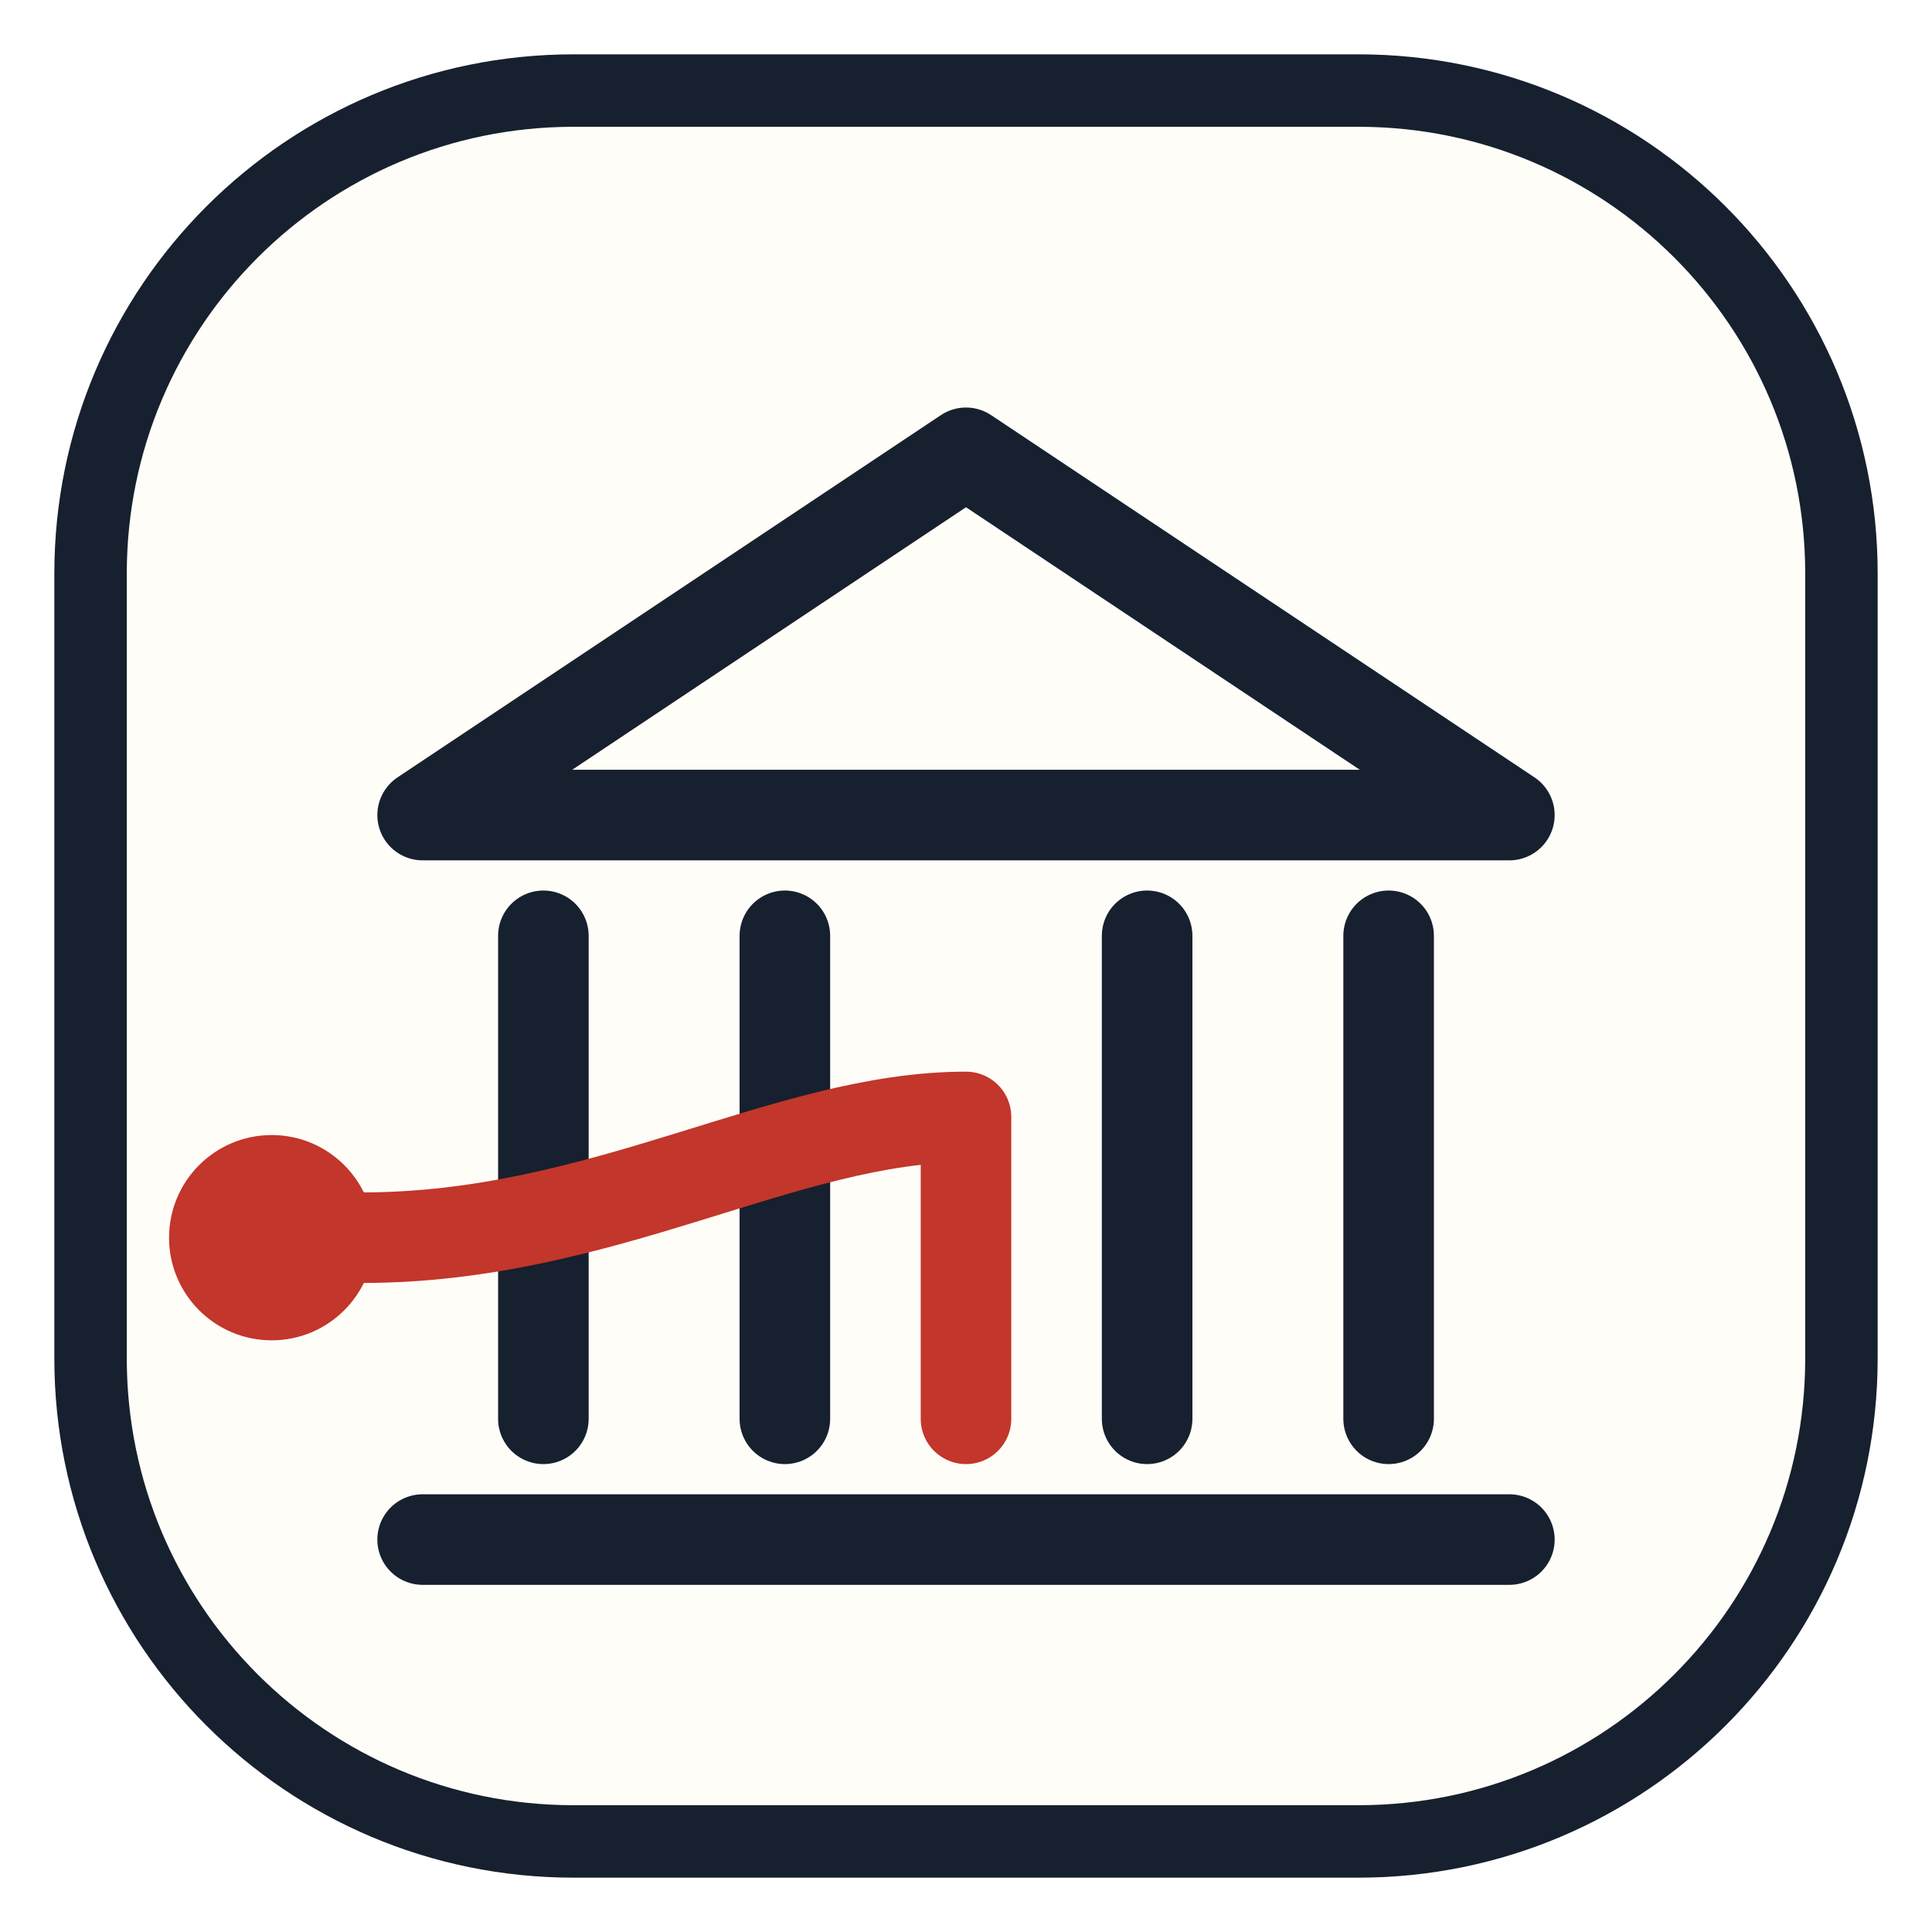
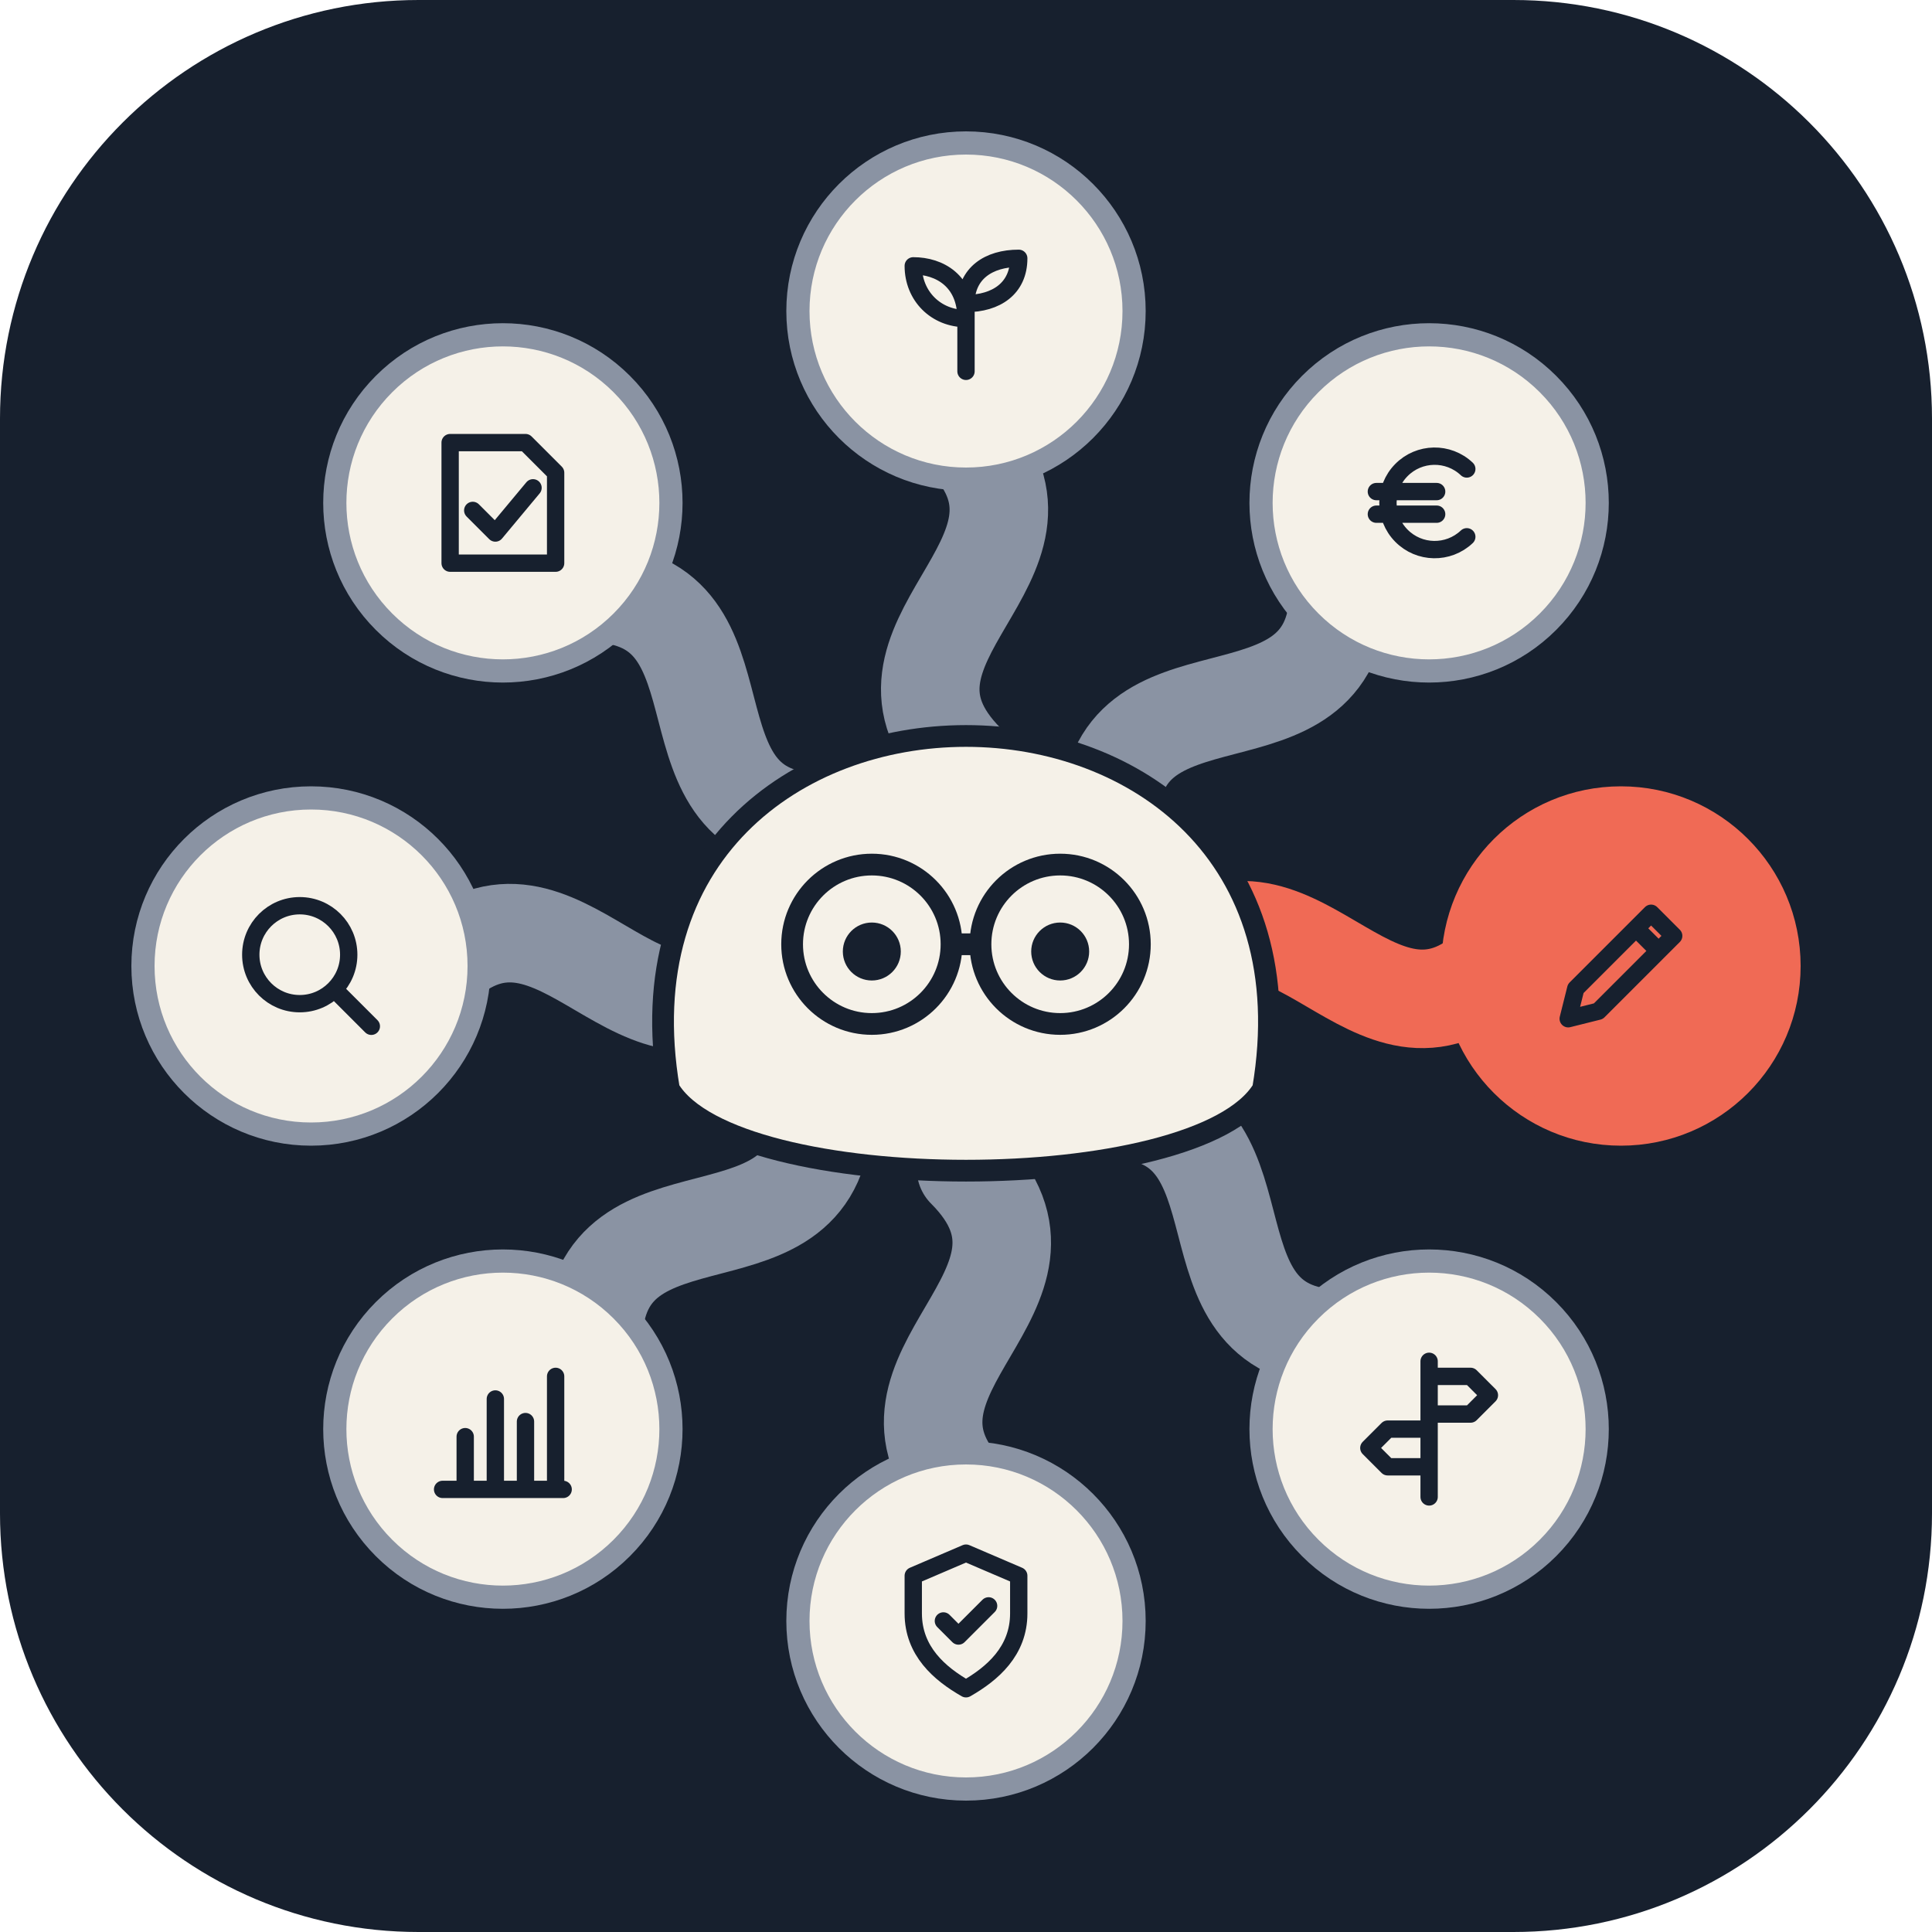
- <svg xmlns="http://www.w3.org/2000/svg" viewBox="0 0 64 64">
-   <style>.lg-f{fill:#FFFDF8;stroke:#17202E;stroke-width:2.4}.lg-i{fill:none;stroke:#17202E;stroke-width:3;stroke-linecap:round;stroke-linejoin:round}.lg-t{fill:none;stroke:#C2362B;stroke-width:3;stroke-linecap:round;stroke-linejoin:round}.lg-n{fill:#C2362B}</style>
-   <rect class="lg-f" x="3" y="3" width="58" height="58" rx="16" />
-   <path class="lg-i" d="M14 27 L32 15 L50 27 Z M18 31 V47 M26 31 V47 M38 31 V47 M46 31 V47 M14 51 H50" />
-   <path class="lg-t" d="M12 41 C20 41 26 37 32 37 V47" />
-   <circle class="lg-n" cx="9" cy="41" r="3.4" />
+ <svg xmlns="http://www.w3.org/2000/svg" viewBox="-300 -300 600 600">
+   <rect x="-300" y="-300" width="600" height="600" rx="130" fill="#17202E" />
+   <g transform="scale(0.9)">
+     <g transform="rotate(-45)">
+       <path d="M70 0 C112 -42 140 40 182 0" fill="none" stroke="#8A93A3" stroke-width="34" stroke-linecap="round" />
+       <g transform="translate(226 0)">
+         <circle r="58" fill="#F5F1E8" stroke="#8A93A3" stroke-width="8" />
+         <path transform="rotate(45) scale(2.6) translate(-12 -12)" d="M17 7.5 A6.2 6.2 0 1 0 17 16.5 M5 10.5 H13 M5 13.5 H13" fill="none" stroke="#17202E" stroke-width="2.3" stroke-linecap="round" stroke-linejoin="round" />
+       </g>
+     </g>
+     <g transform="rotate(0)">
+       <path d="M70 0 C112 -42 140 40 182 0" fill="none" stroke="#F06A55" stroke-width="34" stroke-linecap="round" />
+       <g transform="translate(226 0)">
+         <circle r="58" fill="#F06A55" stroke="#F06A55" stroke-width="8" />
+         <path transform="rotate(0) scale(2.6) translate(-12 -12)" d="M5 19 L9 18 L19 8 L16 5 L6 15 Z M14 7 L17 10" fill="none" stroke="#17202E" stroke-width="2.3" stroke-linecap="round" stroke-linejoin="round" />
+       </g>
+     </g>
+     <g transform="rotate(45)">
+       <path d="M70 0 C112 -42 140 40 182 0" fill="none" stroke="#8A93A3" stroke-width="34" stroke-linecap="round" />
+       <g transform="translate(226 0)">
+         <circle r="58" fill="#F5F1E8" stroke="#8A93A3" stroke-width="8" />
+         <path transform="rotate(-45) scale(2.6) translate(-12 -12)" d="M12 3 V21 M12 5 H17.5 L20 7.5 L17.5 10 H12 M12 12 H6.5 L4 14.5 L6.5 17 H12" fill="none" stroke="#17202E" stroke-width="2.3" stroke-linecap="round" stroke-linejoin="round" />
+       </g>
+     </g>
+     <g transform="rotate(90)">
+       <path d="M70 0 C112 -42 140 40 182 0" fill="none" stroke="#8A93A3" stroke-width="34" stroke-linecap="round" />
+       <g transform="translate(226 0)">
+         <circle r="58" fill="#F5F1E8" stroke="#8A93A3" stroke-width="8" />
+         <path transform="rotate(-90) scale(2.6) translate(-12 -12)" d="M12 3 L19 6 V11 C19 16 15.5 19 12 21 C8.5 19 5 16 5 11 V6 Z M9 12 L11 14 L15 10" fill="none" stroke="#17202E" stroke-width="2.3" stroke-linecap="round" stroke-linejoin="round" />
+       </g>
+     </g>
+     <g transform="rotate(135)">
+       <path d="M70 0 C112 -42 140 40 182 0" fill="none" stroke="#8A93A3" stroke-width="34" stroke-linecap="round" />
+       <g transform="translate(226 0)">
+         <circle r="58" fill="#F5F1E8" stroke="#8A93A3" stroke-width="8" />
+         <path transform="rotate(-135) scale(2.6) translate(-12 -12)" d="M4 20 H20 M7 20 V13 M11 20 V8 M15 20 V11 M19 20 V5" fill="none" stroke="#17202E" stroke-width="2.3" stroke-linecap="round" stroke-linejoin="round" />
+       </g>
+     </g>
+     <g transform="rotate(180)">
+       <path d="M70 0 C112 -42 140 40 182 0" fill="none" stroke="#8A93A3" stroke-width="34" stroke-linecap="round" />
+       <g transform="translate(226 0)">
+         <circle r="58" fill="#F5F1E8" stroke="#8A93A3" stroke-width="8" />
+         <path transform="rotate(-180) scale(2.6) translate(-12 -12)" d="M10.5 4 A6.5 6.5 0 1 0 10.5 17 A6.5 6.5 0 1 0 10.5 4 Z M15.5 15.5 L20 20" fill="none" stroke="#17202E" stroke-width="2.3" stroke-linecap="round" stroke-linejoin="round" />
+       </g>
+     </g>
+     <g transform="rotate(225)">
+       <path d="M70 0 C112 -42 140 40 182 0" fill="none" stroke="#8A93A3" stroke-width="34" stroke-linecap="round" />
+       <g transform="translate(226 0)">
+         <circle r="58" fill="#F5F1E8" stroke="#8A93A3" stroke-width="8" />
+         <path transform="rotate(-225) scale(2.6) translate(-12 -12)" d="M5 4 H15 L19 8 V20 H5 Z M8 13 L11 16 L16 10" fill="none" stroke="#17202E" stroke-width="2.3" stroke-linecap="round" stroke-linejoin="round" />
+       </g>
+     </g>
+     <g transform="rotate(270)">
+       <path d="M70 0 C112 -42 140 40 182 0" fill="none" stroke="#8A93A3" stroke-width="34" stroke-linecap="round" />
+       <g transform="translate(226 0)">
+         <circle r="58" fill="#F5F1E8" stroke="#8A93A3" stroke-width="8" />
+         <path transform="rotate(-270) scale(2.6) translate(-12 -12)" d="M12 20 V11 M12 13 C12 8 8.5 6 5 6 C5 10 8 13 12 13 M12 11 C12 7 15 5 19 5 C19 9 16 11 12 11" fill="none" stroke="#17202E" stroke-width="2.3" stroke-linecap="round" stroke-linejoin="round" />
+       </g>
+     </g>
+     <g transform="scale(1.25)">
+       <path d="M-82 34 C-104 -96 104 -96 82 34 C64 64 -64 64 -82 34 Z" fill="#F5F1E8" stroke="#17202E" stroke-width="6" />
+       <circle cx="-26" cy="-6" r="22" fill="none" stroke="#17202E" stroke-width="6" />
+       <circle cx="26" cy="-6" r="22" fill="none" stroke="#17202E" stroke-width="6" />
+       <path d="M-4 -6 H4" stroke="#17202E" stroke-width="6" />
+       <circle cx="-26" cy="-4" r="8" fill="#17202E" />
+       <circle cx="26" cy="-4" r="8" fill="#17202E" />
+     </g>
+   </g>
</svg>
